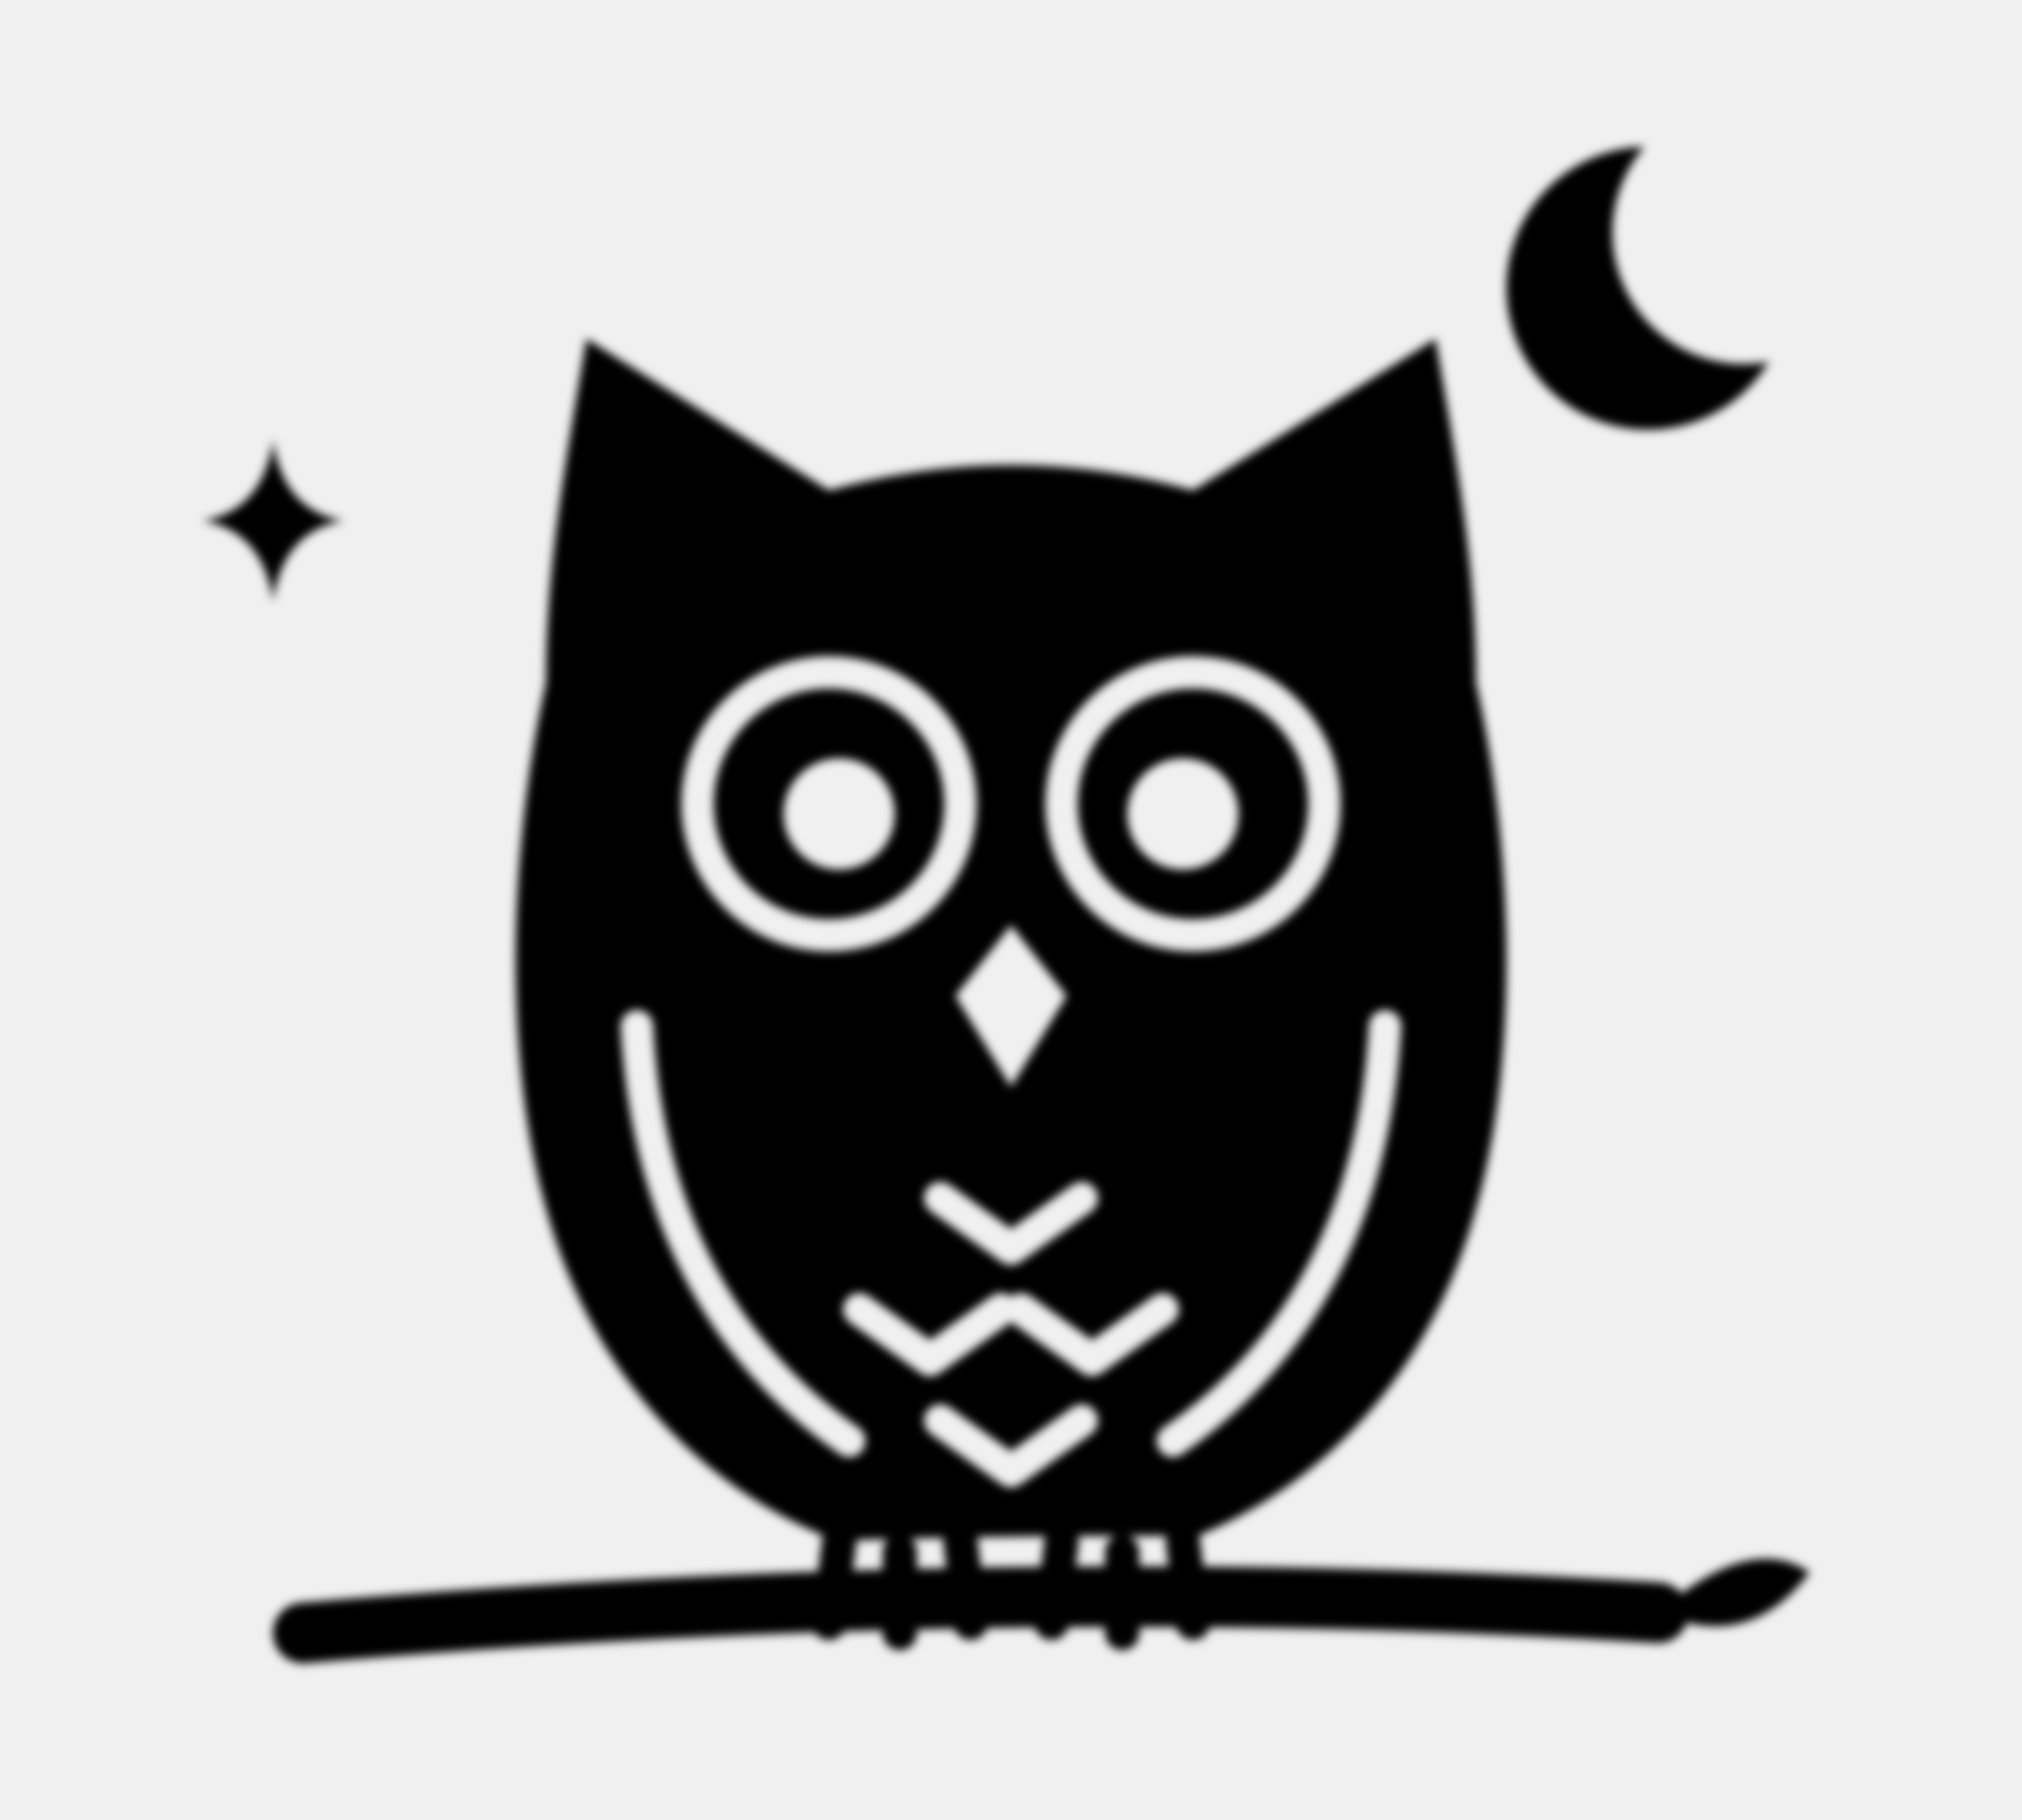
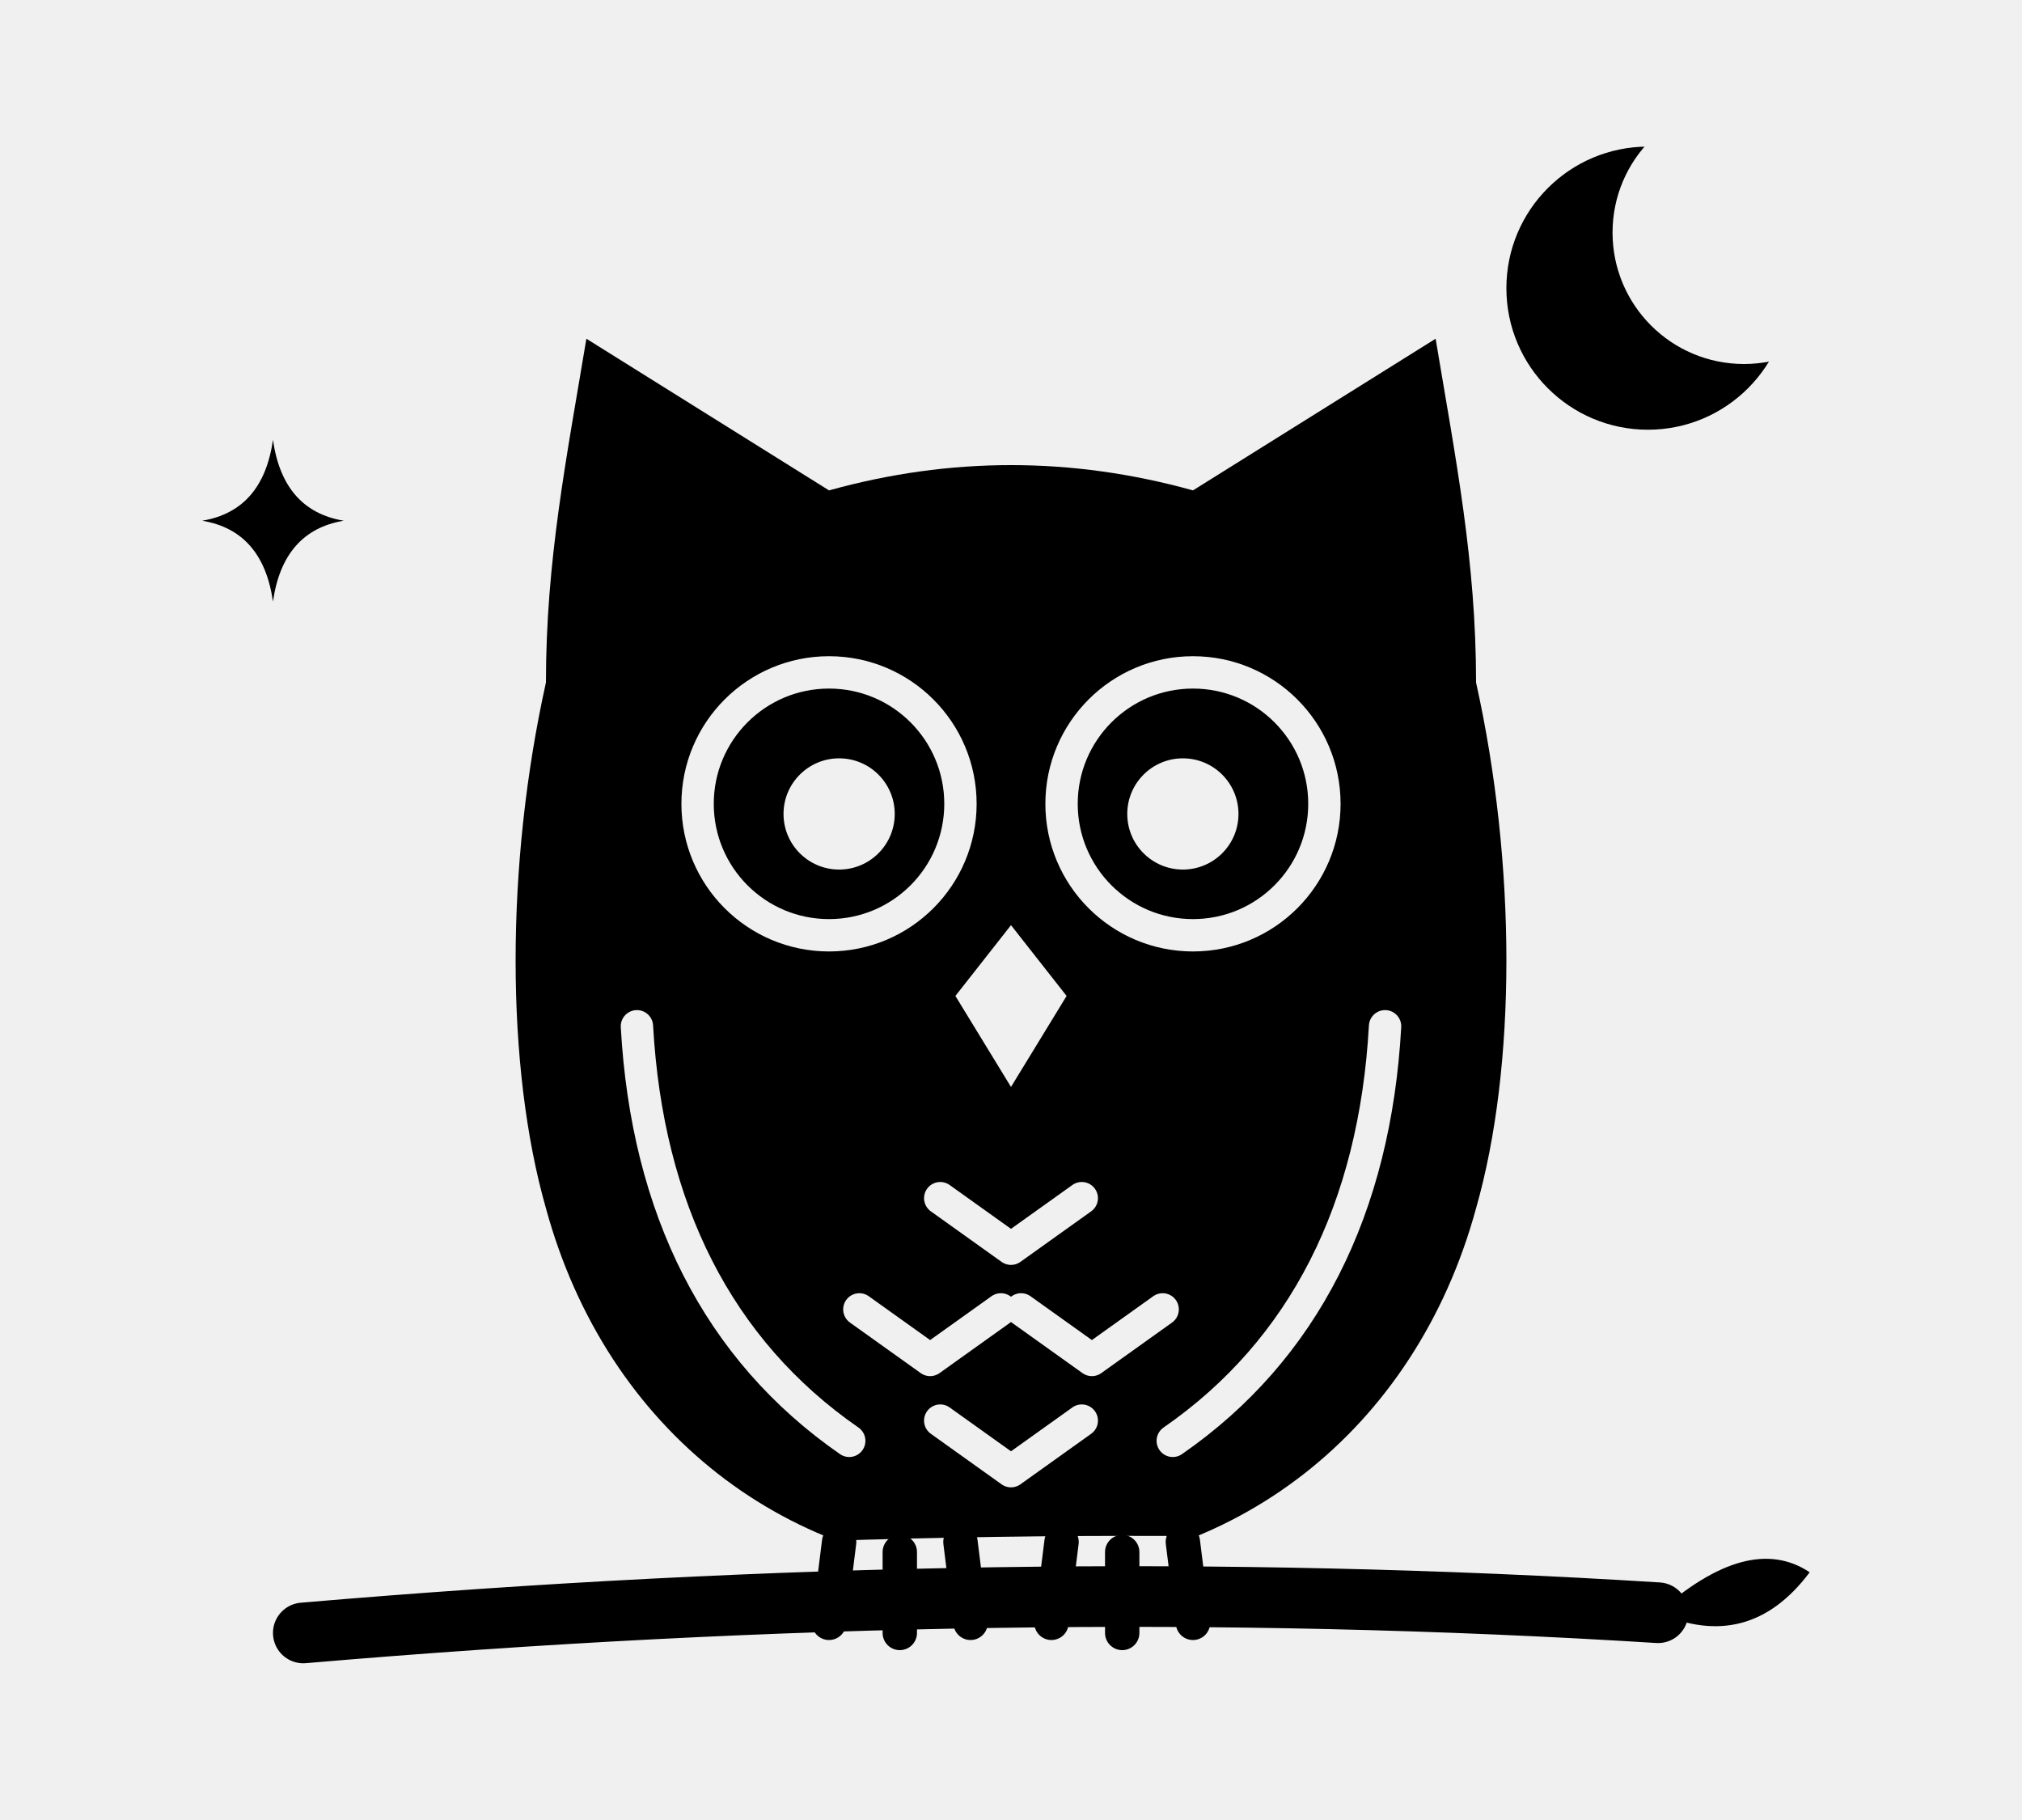
<svg xmlns="http://www.w3.org/2000/svg" viewBox="0 0 200 180">
  <defs>
    <mask id="cut" maskUnits="userSpaceOnUse" x="0" y="0" width="200" height="180">
      <rect width="200" height="180" fill="#fff" />
      <g fill="none" stroke="#000" stroke-width="3.2" stroke-linecap="round" stroke-linejoin="round">
        <circle cx="82" cy="78" r="13" />
        <circle cx="118" cy="78" r="13" />
        <path d="M63 100C64 118 71 132 84 141M137 100C136 118 129 132 116 141" />
        <path d="M93 117 100 122 107 117M85 128 92 133 99 128M101 128 108 133 115 128M93 139 100 144 107 139" />
      </g>
      <g fill="#000">
        <circle cx="83" cy="79" r="5.5" />
        <circle cx="117" cy="79" r="5.5" />
        <path d="M100 90 105.5 97 100 106 94.5 97Z" />
      </g>
      <path d="M30 160Q100 154 164 158" fill="none" stroke="#000" stroke-width="12" stroke-linecap="round" />
    </mask>
    <mask id="moon" maskUnits="userSpaceOnUse" x="0" y="0" width="200" height="180">
      <rect width="200" height="180" fill="#fff" />
      <circle cx="172.5" cy="21.5" r="13" />
    </mask>
-     <filter id="soft" x="-5%" y="-5%" width="110%" height="110%">
-       <feGaussianBlur stdDeviation="0.45" />
-     </filter>
  </defs>
-   <g filter="url(#soft)" transform="translate(0 1.5)">
+   <g transform="translate(0 1.5)">
    <path mask="url(#cut)" d="M58 32L82 47Q100 42 118 47L142 32C144 44 146 54 146 66C150 84 150 104 146 118C140 140 122 154 100 154C78 154 60 140 54 118C50 104 50 84 54 66C54 54 56 44 58 32Z" />
    <path d="M30 160Q100 154 164 158" fill="none" stroke="#000" stroke-width="6" stroke-linecap="round" />
    <path d="M164 158Q173 150 179 154Q173 162 164 158Z" />
    <path d="M83 151 82 159M89 152V160M95 151 96 159M105 151 104 159M111 152V160M117 151 118 159" fill="none" stroke="#000" stroke-width="3.4" stroke-linecap="round" />
    <circle cx="163" cy="27" r="14" mask="url(#moon)" />
    <path d="M27 42Q28 49 34 50Q28 51 27 58Q26 51 20 50Q26 49 27 42Z" />
  </g>
</svg>
